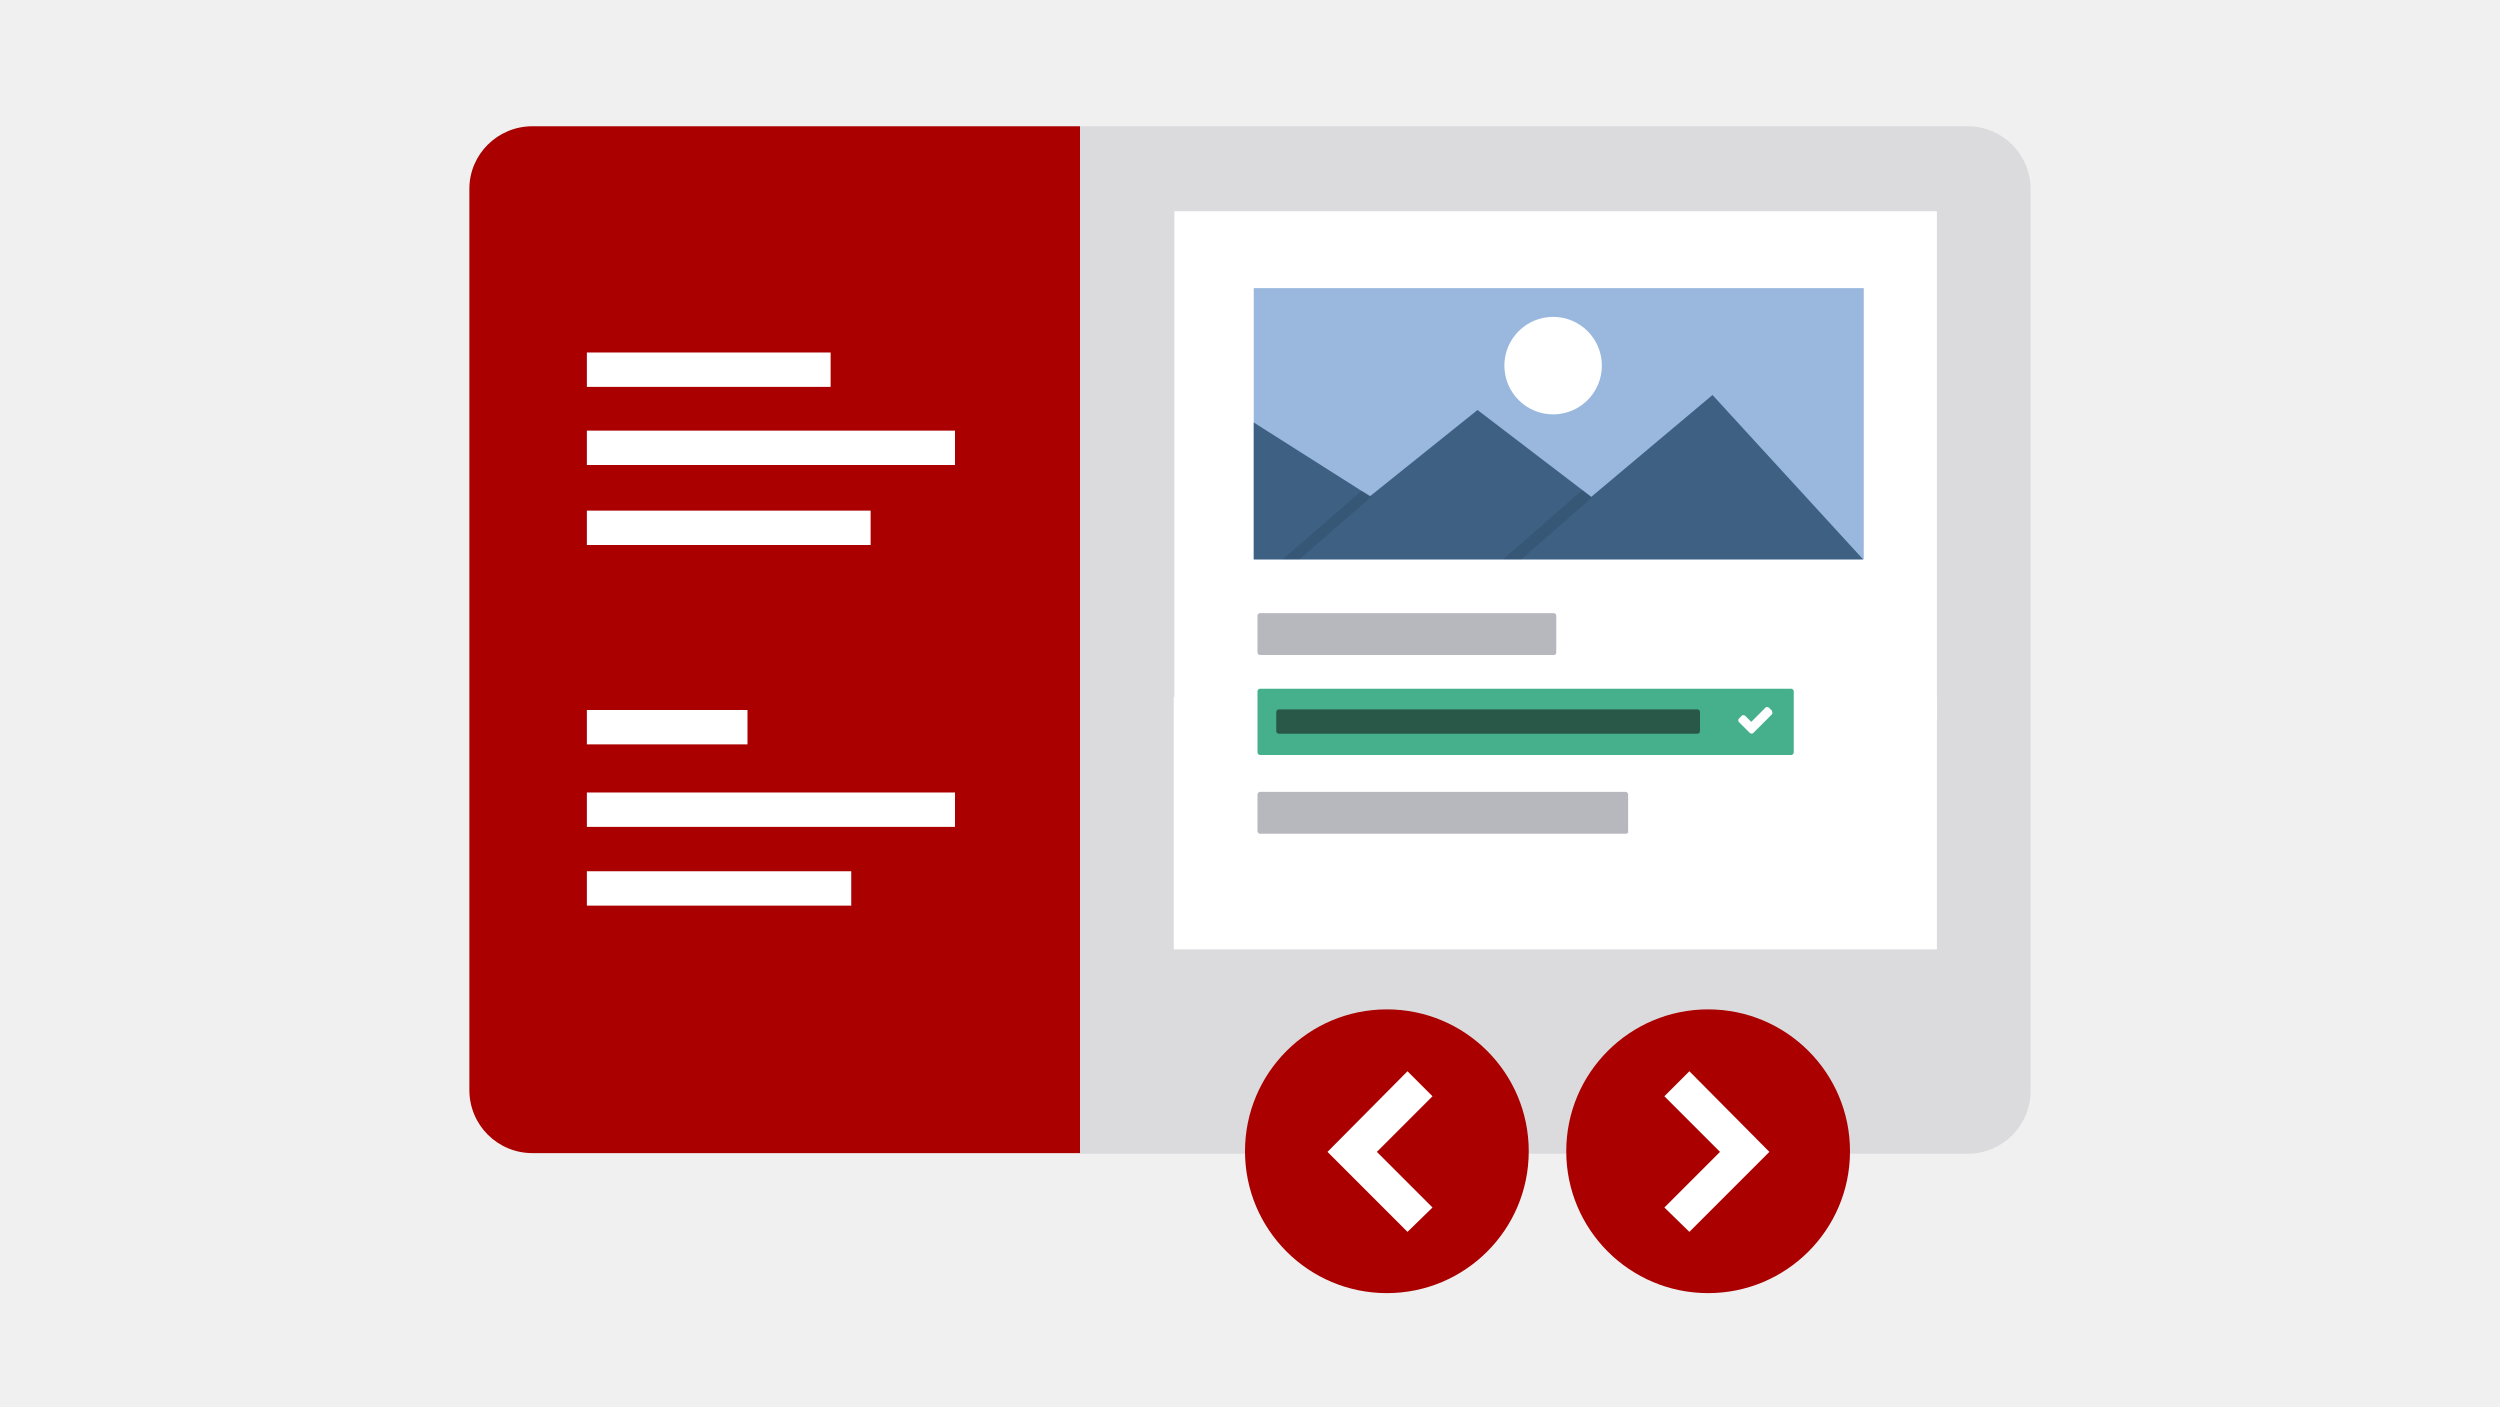
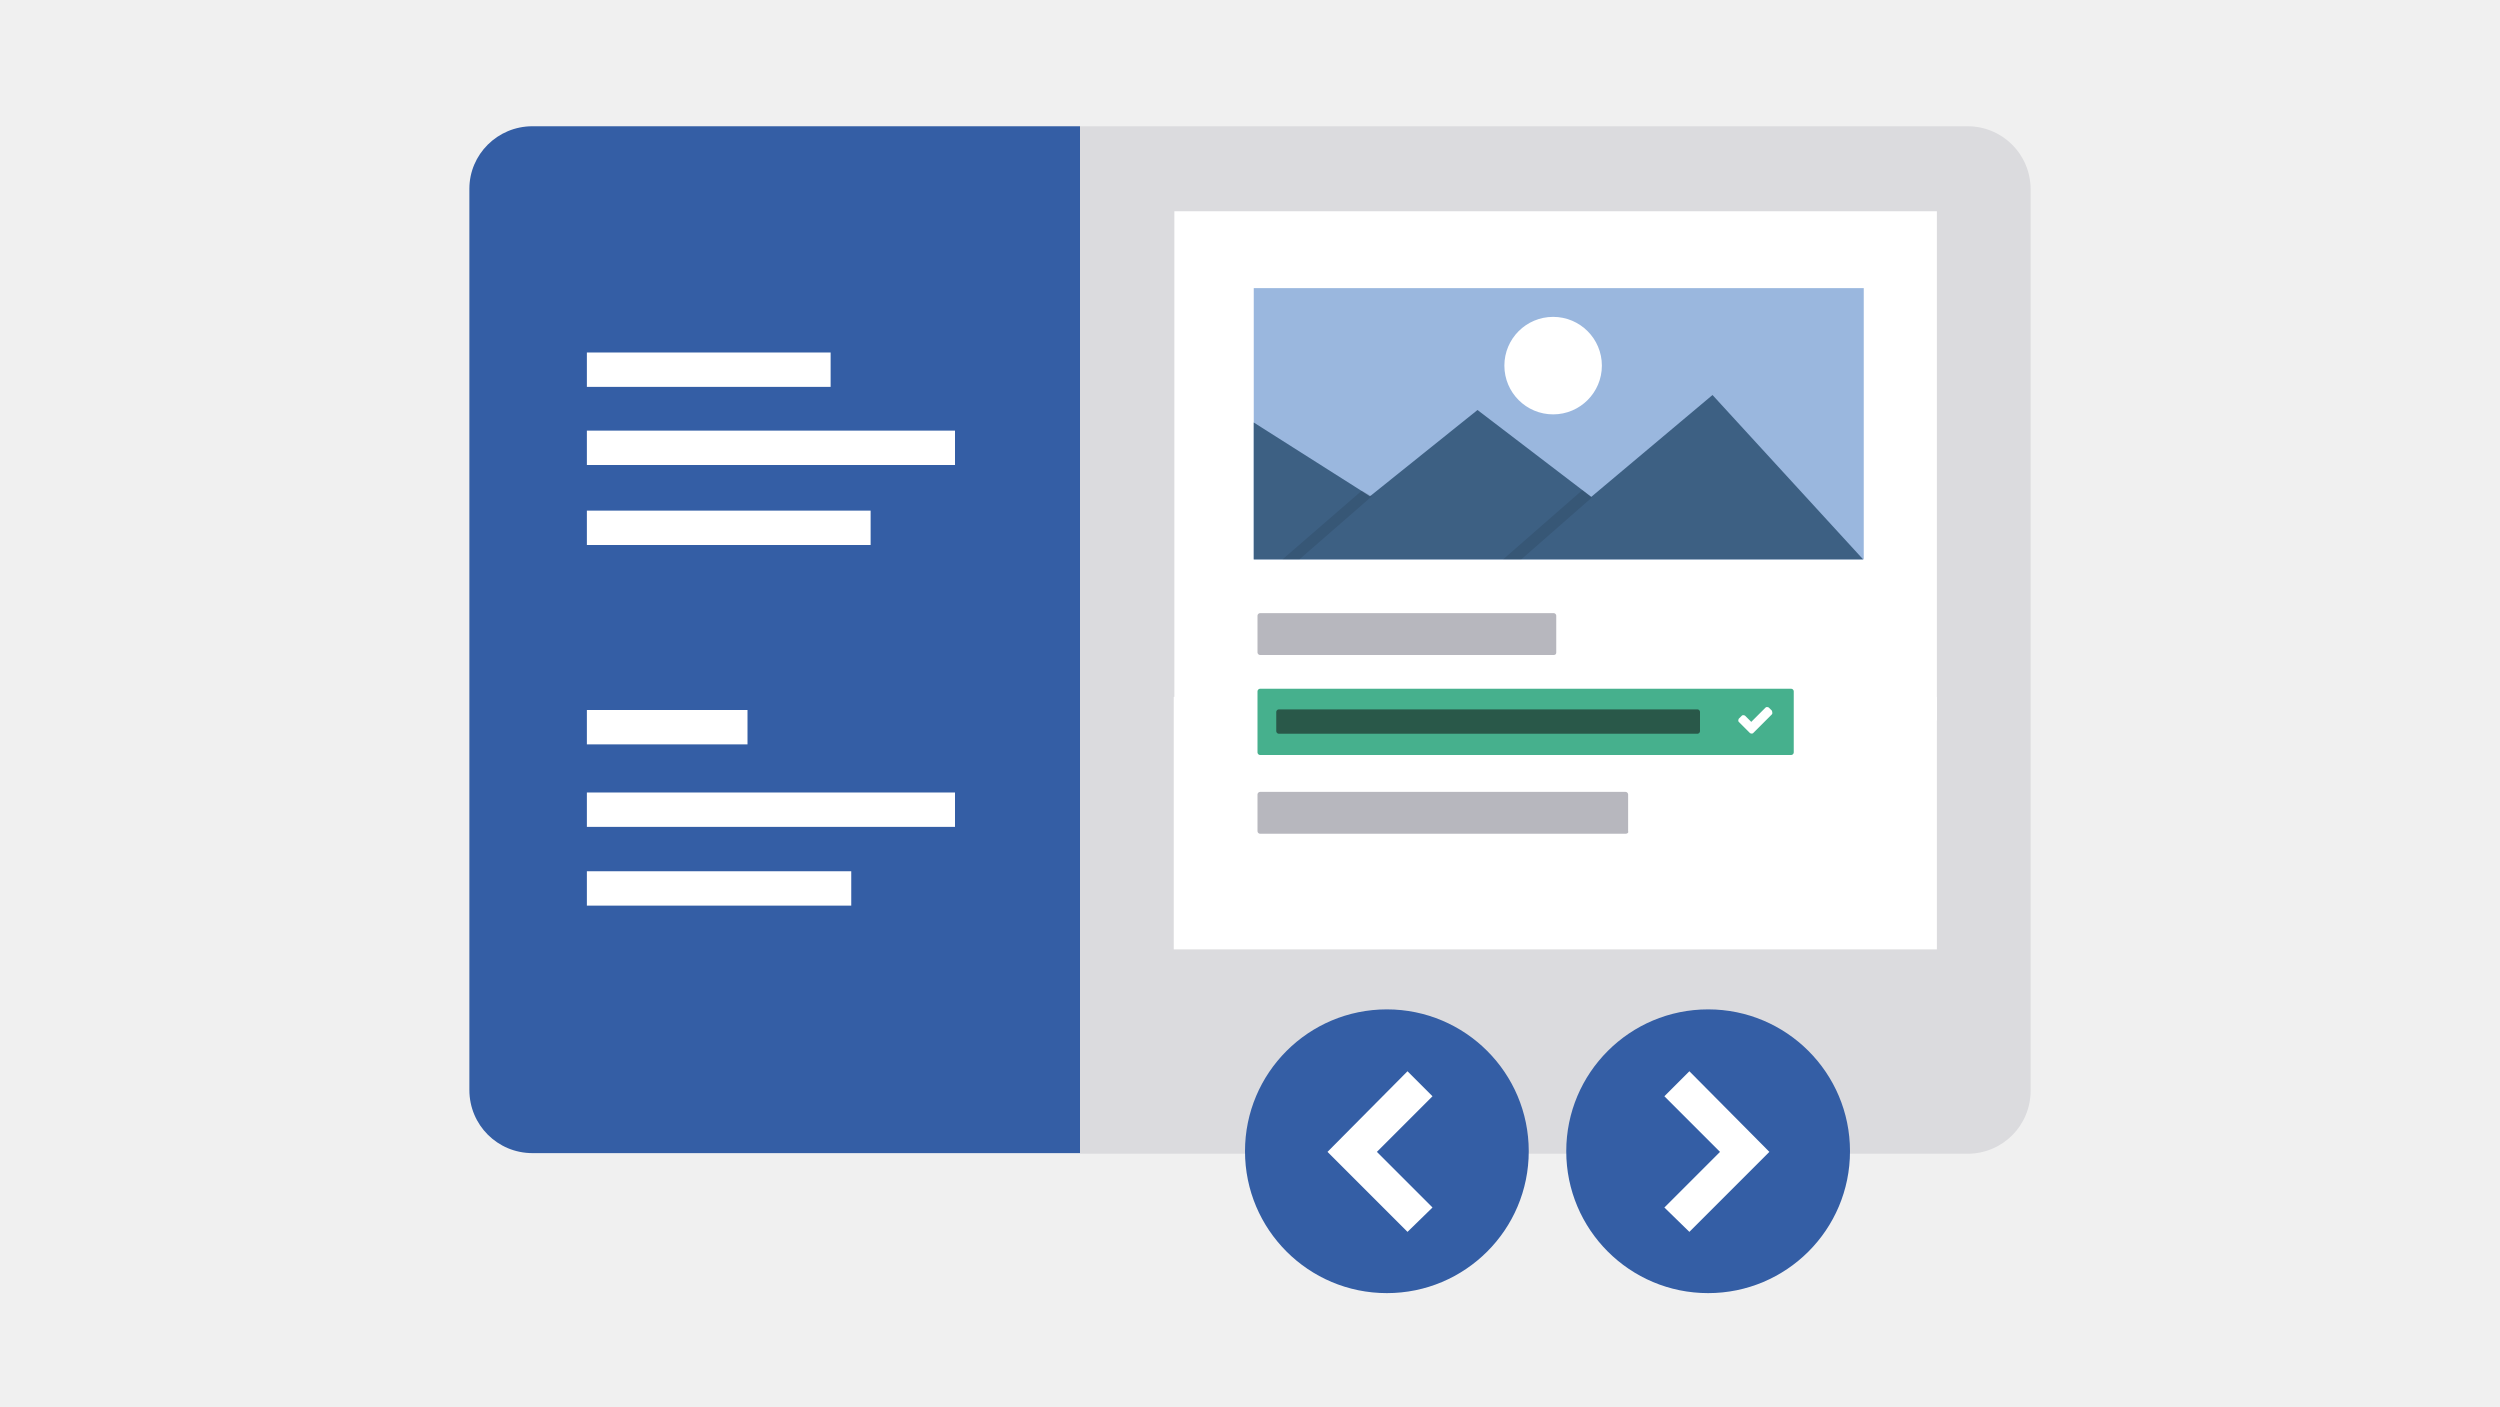
<svg xmlns="http://www.w3.org/2000/svg" version="1.1" id="Layer_1" x="0px" y="0px" viewBox="0 0 400 225" style="enable-background:new 0 0 400 225;" xml:space="preserve">
-   <defs id="defs72">
- 		
- 		
- 		
- 		
- 		
- 		
- 		
- 		
- 		
- 		
- 		
- 		
- 		
- 		
- 		
- 		
- 		
- 		
- 		
- 		
- 		
- 	</defs>
-   <style type="text/css" id="style2">
+   <style type="text/css">
	.st0{fill:none;}
	.st1{fill:#345EA5;}
	.st2{fill:#DBDBDE;}
	.st3{fill:#FFFFFF;}
	.st4{opacity:0.15;}
	.st5{fill:#9AB7DE;}
	.st6{fill:#3D6083;}
	.st7{opacity:0.1;}
	.st8{fill:#030403;}
	.st9{fill:#B7B7BE;}
	.st10{fill:#46B08D;}
	.st11{fill:#295849;}
</style>
  <g id="Layer_2">
-     <rect y="0" class="st0" width="400" height="225" id="rect6" x="0" />
-     <path class="st1" d="m 75.1,30.2 v 144.2 c 0,5.6 4.5,10.1 10.1,10.1 h 87.6 V 20.2 H 85.2 c -5.6,0 -10.1,4.5 -10.1,10 z" id="path8" style="fill:#aa0000" />
-     <path class="st2" d="m 172.8,20.2 h 142 c 5.6,0 10.1,4.5 10.1,10.1 v 144.2 c 0,5.6 -4.5,10.1 -10.1,10.1 h -142 z" id="path10" />
-     <rect x="93.9" y="56.4" class="st3" width="39" height="5.5" id="rect12" />
-     <rect x="93.9" y="68.9" class="st3" width="58.9" height="5.5" id="rect14" />
-     <rect x="93.9" y="81.7" class="st3" width="45.4" height="5.5" id="rect16" />
-     <rect x="93.9" y="113.6" class="st3" width="25.7" height="5.5" id="rect18" />
-     <rect x="93.9" y="126.8" class="st3" width="58.9" height="5.5" id="rect20" />
-     <rect x="93.9" y="139.4" class="st3" width="42.3" height="5.5" id="rect22" />
-     <rect x="187.9" y="33.8" class="st3" width="122" height="81.5" id="rect24" />
-     <rect x="187.8" y="111.5" class="st3" width="122.1" height="40.4" id="rect26" />
-     <g id="g42">
-       <rect x="200.6" y="46.1" class="st5" width="97.6" height="43.4" id="rect28" />
-       <circle class="st3" cx="248.5" cy="58.5" r="7.8" id="circle30" />
-       <polygon class="st6" points="274,63.2 254.6,79.5 236.4,65.6 219.2,79.4 200.6,67.6 200.6,89.5 298.1,89.5 " id="polygon32" />
-       <g class="st7" id="g36">
-         <polygon class="st8" points="253.2,78.4 240.5,89.5 243.4,89.5 254.7,79.6 " id="polygon34" />
+     <g>
+       <rect y="0" class="st0" width="400" height="225" />
+       <path class="st1" d="M75.1,30.2v144.2c0,5.6,4.5,10.1,10.1,10.1h87.6V20.2H85.2C79.6,20.2,75.1,24.7,75.1,30.2z" />
+       <path class="st2" d="M172.8,20.2h142c5.6,0,10.1,4.5,10.1,10.1v144.2c0,5.6-4.5,10.1-10.1,10.1h-142V20.2z" />
+       <rect x="93.9" y="56.4" class="st3" width="39" height="5.5" />
+       <rect x="93.9" y="68.9" class="st3" width="58.9" height="5.5" />
+       <rect x="93.9" y="81.7" class="st3" width="45.4" height="5.5" />
+       <rect x="93.9" y="113.6" class="st3" width="25.7" height="5.5" />
+       <rect x="93.9" y="126.8" class="st3" width="58.9" height="5.5" />
+       <rect x="93.9" y="139.4" class="st3" width="42.3" height="5.5" />
+       <rect x="187.9" y="33.8" class="st3" width="122" height="81.5" />
+       <rect x="187.8" y="111.5" class="st3" width="122.1" height="40.4" />
+       <g>
+         <rect x="200.6" y="46.1" class="st5" width="97.6" height="43.4" />
+         <circle class="st3" cx="248.5" cy="58.5" r="7.8" />
+         <polygon class="st6" points="200.6,89.5 298.1,89.5 274,63.2 254.6,79.5 236.4,65.6 219.2,79.4 200.6,67.6    " />
+         <g class="st7">
+           <polygon class="st8" points="243.4,89.5 254.7,79.6 253.2,78.4 240.5,89.5     " />
+         </g>
+         <g class="st7">
+           <polygon class="st8" points="207.9,89.5 219.5,79.4 217.9,78.5 205.2,89.5     " />
+         </g>
      </g>
-       <g class="st7" id="g40">
-         <polygon class="st8" points="217.9,78.5 205.2,89.5 207.9,89.5 219.5,79.4 " id="polygon38" />
+       <path class="st9" d="M248.6,104.8h-47c-0.2,0-0.4-0.2-0.4-0.4v-5.9c0-0.2,0.2-0.4,0.4-0.4h47c0.2,0,0.4,0.2,0.4,0.4v5.9    C249,104.6,248.9,104.8,248.6,104.8z" />
+       <path class="st9" d="M260.1,133.4h-58.5c-0.2,0-0.4-0.2-0.4-0.4v-5.9c0-0.2,0.2-0.4,0.4-0.4h58.5c0.2,0,0.4,0.2,0.4,0.4v5.9    C260.6,133.2,260.4,133.4,260.1,133.4z" />
+       <path class="st10" d="M286.6,120.8h-85c-0.2,0-0.4-0.2-0.4-0.4v-9.8c0-0.2,0.2-0.4,0.4-0.4h85c0.2,0,0.4,0.2,0.4,0.4v9.8    C287,120.6,286.8,120.8,286.6,120.8z" />
+       <path class="st11" d="M271.6,117.4h-67c-0.2,0-0.4-0.2-0.4-0.4v-3.1c0-0.2,0.2-0.4,0.4-0.4h67c0.2,0,0.4,0.2,0.4,0.4v3.1    C272,117.2,271.8,117.4,271.6,117.4z" />
+       <path class="st3" d="M283.5,114.3l-2.5,2.5l-0.5,0.5c-0.1,0.1-0.3,0.1-0.5,0l-0.5-0.5l-1.3-1.3c-0.1-0.1-0.1-0.3,0-0.5l0.5-0.5    c0.1-0.1,0.3-0.1,0.5,0l1,1l2.3-2.3c0.1-0.1,0.3-0.1,0.5,0l0.5,0.5C283.6,114,283.6,114.2,283.5,114.3L283.5,114.3z" />
+       <g>
+         <circle class="st1" cx="221.9" cy="184.2" r="22.7" />
      </g>
+       <g>
+         <circle class="st1" cx="273.3" cy="184.2" r="22.7" />
+       </g>
+       <polygon class="st3" points="229.2,175.4 225.2,171.4 212.4,184.3 212.4,184.3 212.4,184.3 225.2,197.1 229.2,193.2 220.3,184.3       " />
+       <polygon class="st3" points="266.3,193.2 270.3,197.1 283.1,184.3 283.1,184.3 283.1,184.3 270.3,171.4 266.3,175.4 275.2,184.3       " />
    </g>
-     <path class="st9" d="m 248.6,104.8 h -47 c -0.2,0 -0.4,-0.2 -0.4,-0.4 v -5.9 c 0,-0.2 0.2,-0.4 0.4,-0.4 h 47 c 0.2,0 0.4,0.2 0.4,0.4 v 5.9 c 0,0.2 -0.1,0.4 -0.4,0.4 z" id="path44" />
-     <path class="st9" d="m 260.1,133.4 h -58.5 c -0.2,0 -0.4,-0.2 -0.4,-0.4 v -5.9 c 0,-0.2 0.2,-0.4 0.4,-0.4 h 58.5 c 0.2,0 0.4,0.2 0.4,0.4 v 5.9 c 0.1,0.2 -0.1,0.4 -0.4,0.4 z" id="path46" />
-     <path class="st10" d="m 286.6,120.8 h -85 c -0.2,0 -0.4,-0.2 -0.4,-0.4 v -9.8 c 0,-0.2 0.2,-0.4 0.4,-0.4 h 85 c 0.2,0 0.4,0.2 0.4,0.4 v 9.8 c 0,0.2 -0.2,0.4 -0.4,0.4 z" id="path48" />
-     <path class="st11" d="m 271.6,117.4 h -67 c -0.2,0 -0.4,-0.2 -0.4,-0.4 v -3.1 c 0,-0.2 0.2,-0.4 0.4,-0.4 h 67 c 0.2,0 0.4,0.2 0.4,0.4 v 3.1 c 0,0.2 -0.2,0.4 -0.4,0.4 z" id="path50" />
-     <path class="st3" d="m 283.5,114.3 -2.5,2.5 -0.5,0.5 c -0.1,0.1 -0.3,0.1 -0.5,0 l -0.5,-0.5 -1.3,-1.3 c -0.1,-0.1 -0.1,-0.3 0,-0.5 l 0.5,-0.5 c 0.1,-0.1 0.3,-0.1 0.5,0 l 1,1 2.3,-2.3 c 0.1,-0.1 0.3,-0.1 0.5,0 l 0.5,0.5 c 0.1,0.3 0.1,0.5 0,0.6 z" id="path52" />
-     <g id="g56" style="fill:#aa0000">
-       <circle class="st1" cx="221.9" cy="184.2" r="22.7" id="circle54" style="fill:#aa0000" />
-     </g>
-     <g id="g60" style="fill:#aa0000">
-       <circle class="st1" cx="273.3" cy="184.2" r="22.7" id="circle58" style="fill:#aa0000" />
-     </g>
-     <polygon class="st3" points="212.4,184.3 212.4,184.3 212.4,184.3 225.2,197.1 229.2,193.2 220.3,184.3 229.2,175.4 225.2,171.4 " id="polygon62" />
-     <polygon class="st3" points="283.1,184.3 283.1,184.3 283.1,184.3 270.3,171.4 266.3,175.4 275.2,184.3 266.3,193.2 270.3,197.1 " id="polygon64" />
  </g>
</svg>
